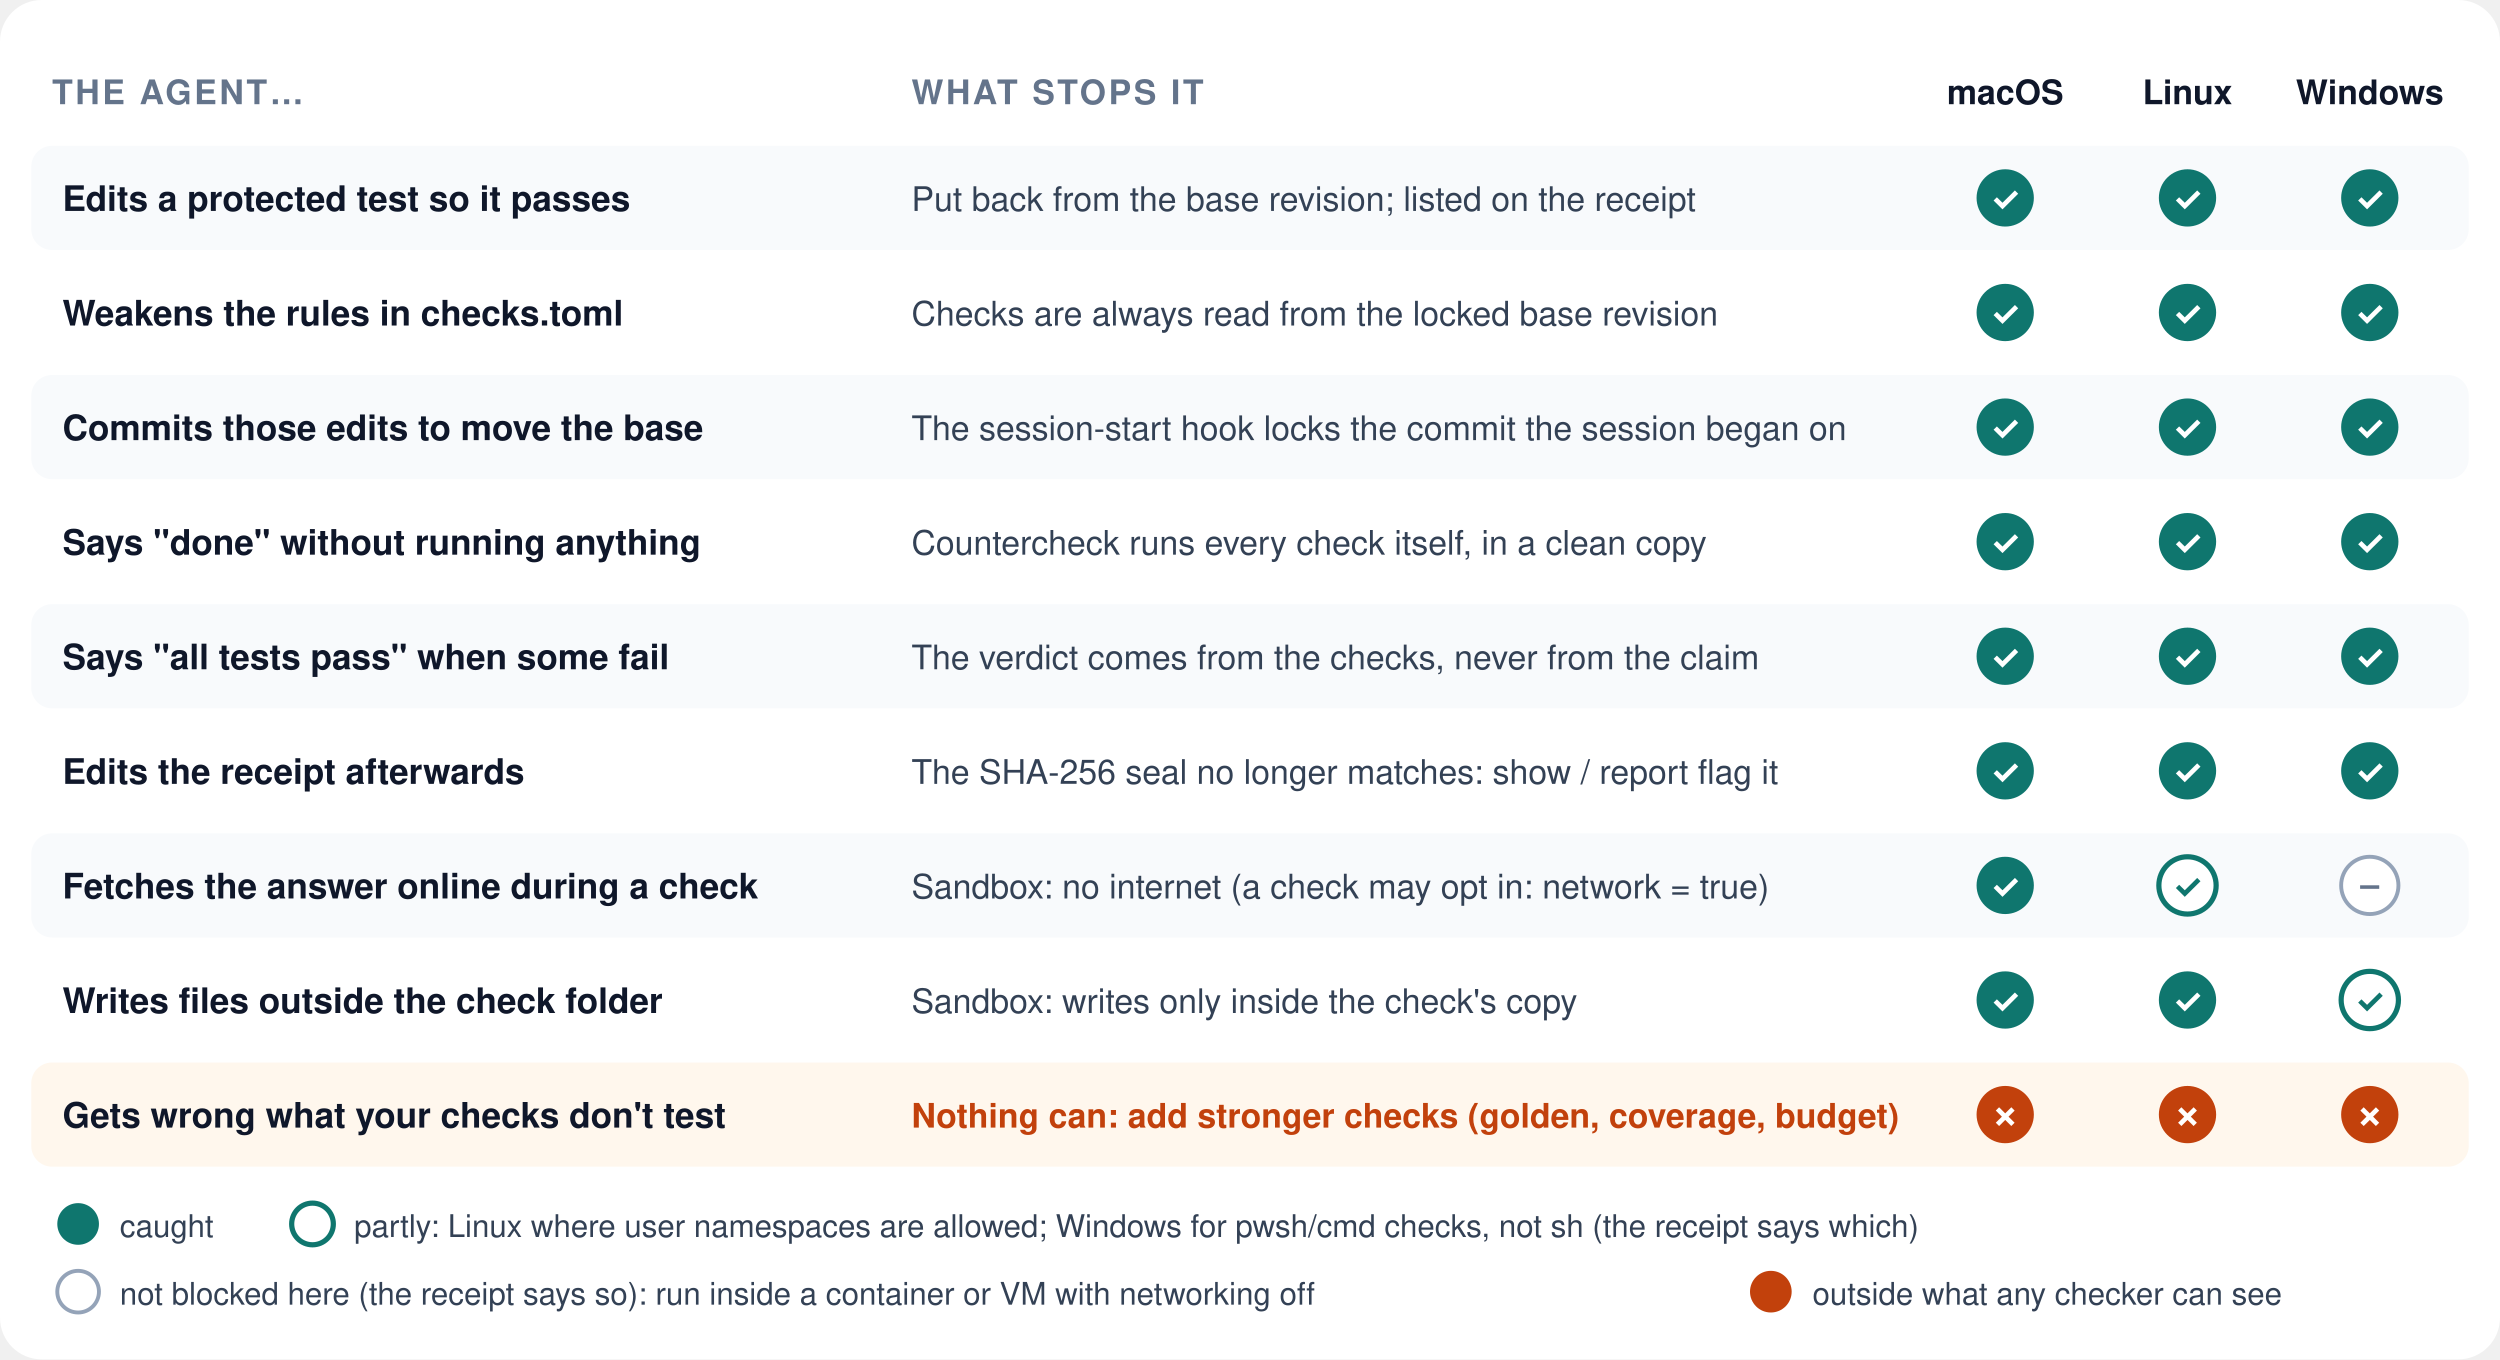
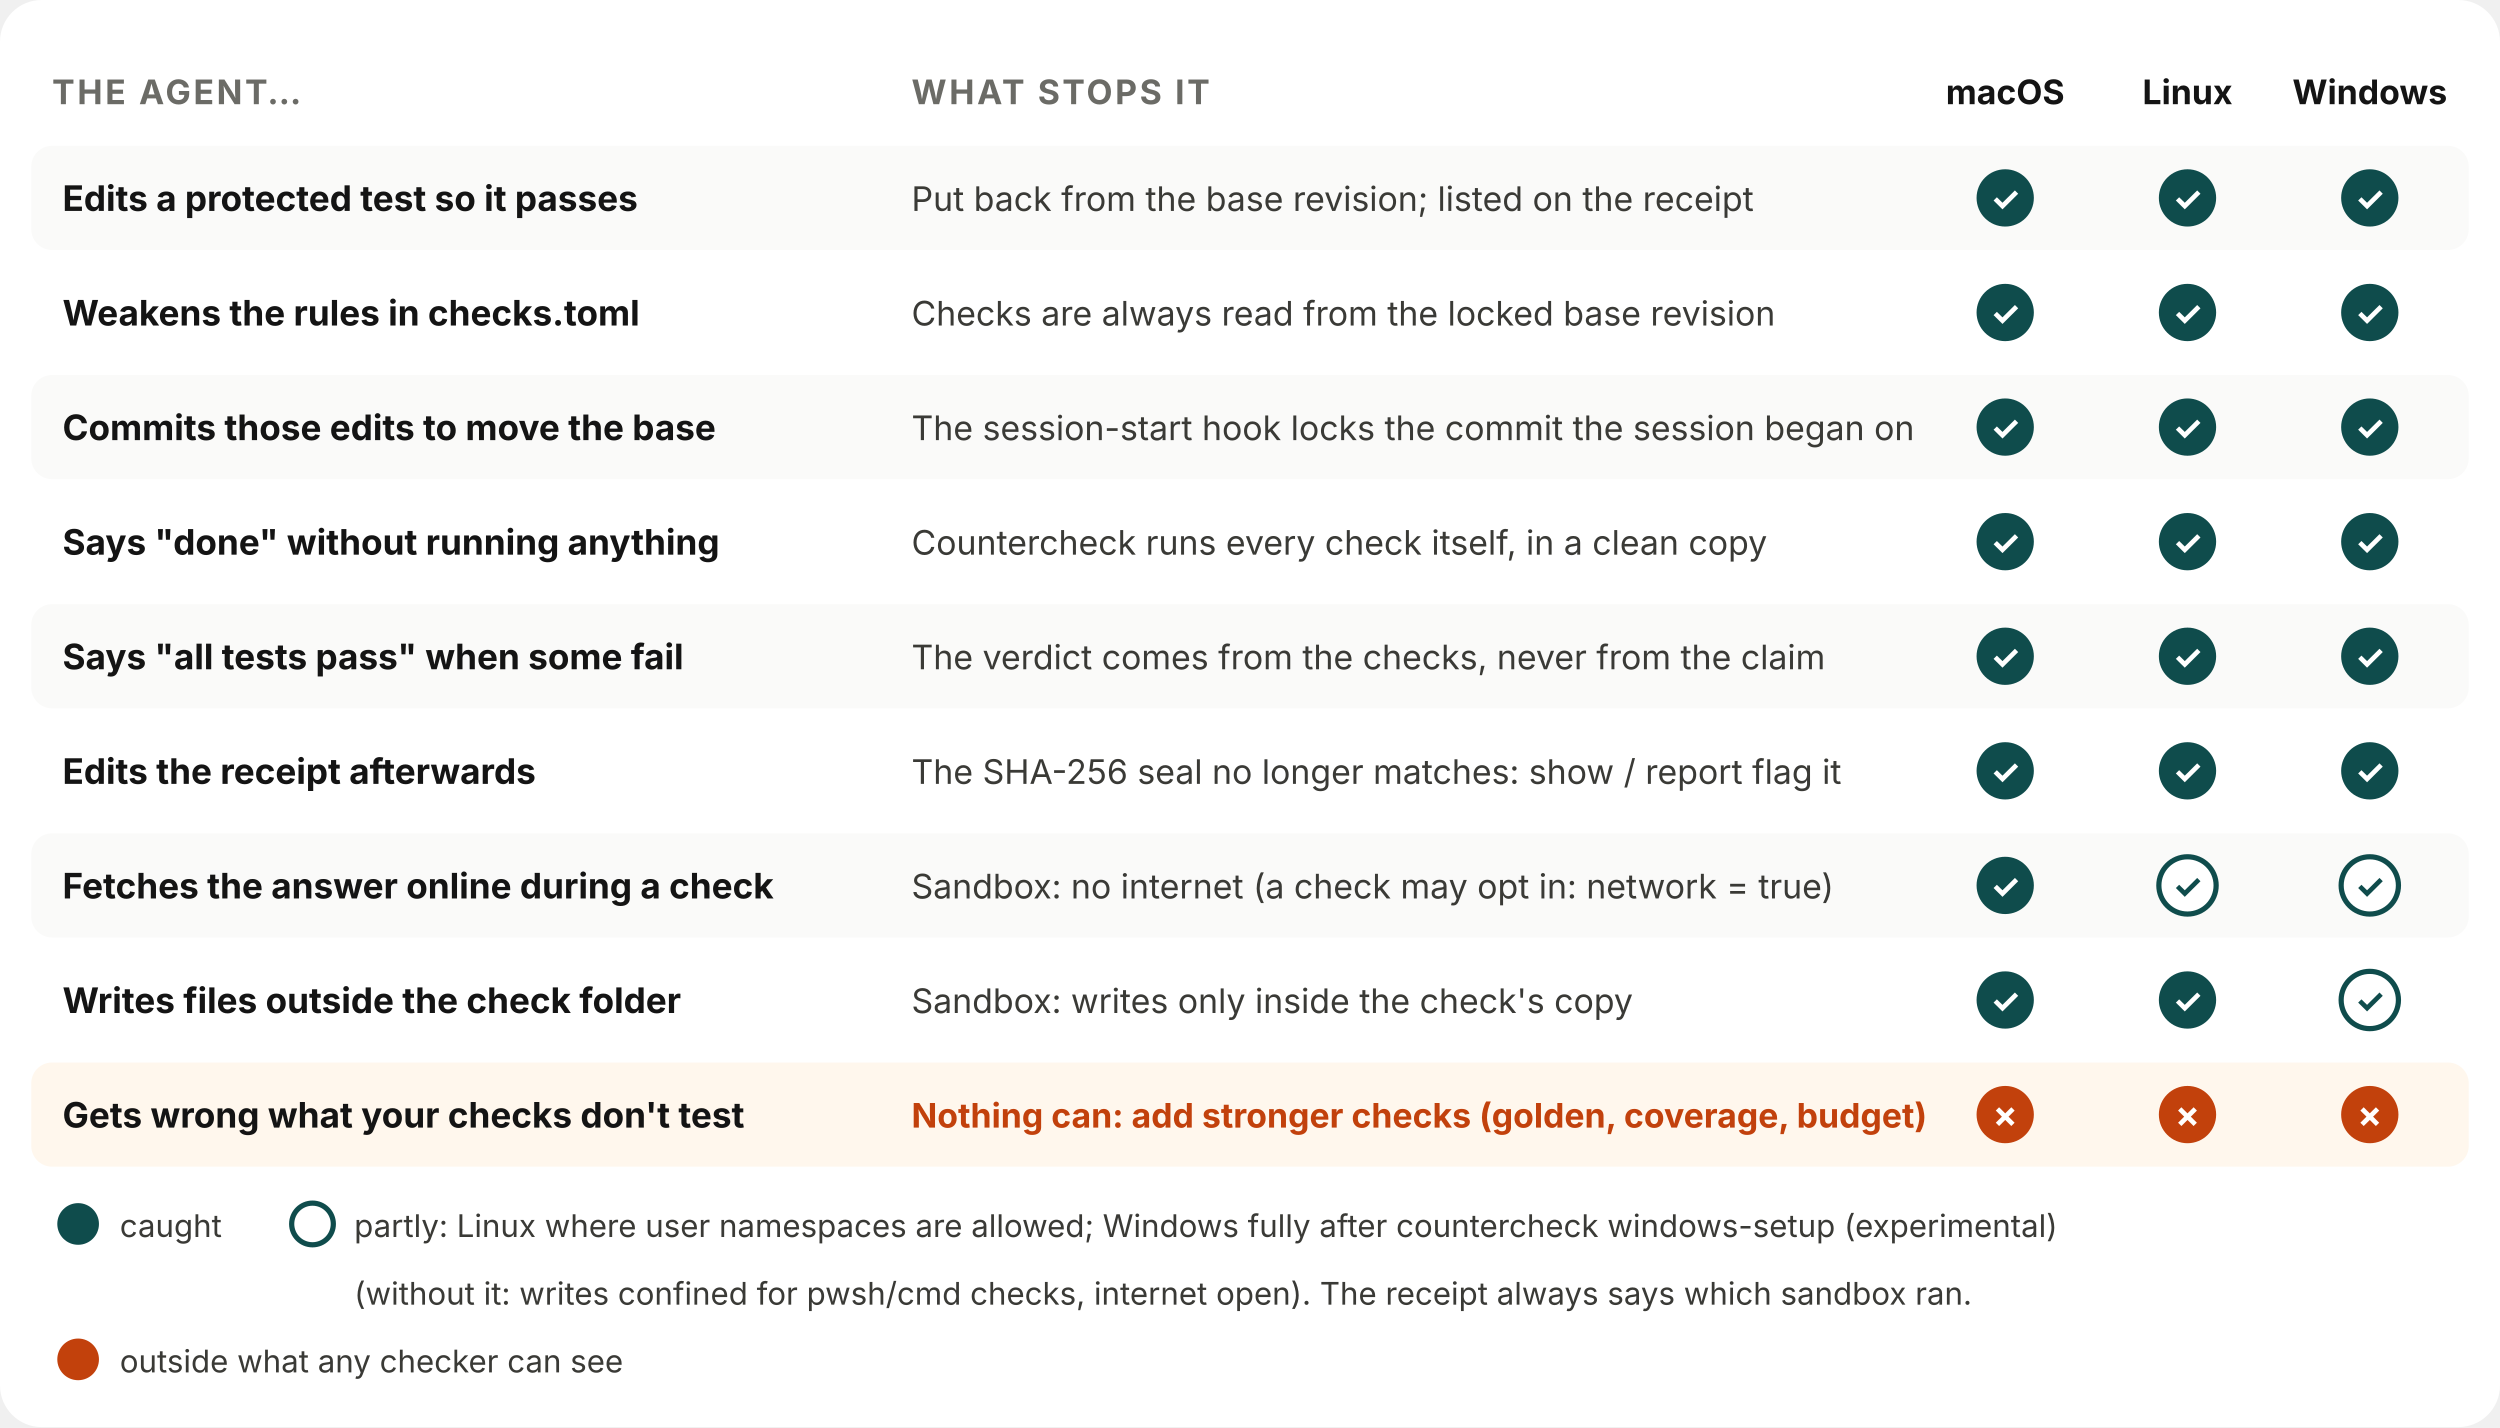
- <svg xmlns="http://www.w3.org/2000/svg" width="960" height="522" viewBox="0 0 960 522" font-family="-apple-system, BlinkMacSystemFont, 'Segoe UI', Helvetica, Arial, sans-serif">
+ <svg xmlns="http://www.w3.org/2000/svg" width="960" height="548" viewBox="0 0 960 548" font-family="Inter, -apple-system, BlinkMacSystemFont, 'Segoe UI', Helvetica, Arial, sans-serif">
  <defs>
    <marker id="arrow" viewBox="0 0 10 10" refX="9" refY="5" markerWidth="7" markerHeight="7" orient="auto-start-reverse">
-       <path d="M0,0 L10,5 L0,10 z" fill="#475569" />
+       <path d="M0,0 L10,5 L0,10 z" fill="#55554F" />
    </marker>
    <marker id="arrowCoral" viewBox="0 0 10 10" refX="9" refY="5" markerWidth="7" markerHeight="7" orient="auto-start-reverse">
      <path d="M0,0 L10,5 L0,10 z" fill="#C2410C" />
    </marker>
  </defs>
-   <rect width="960" height="522" rx="16" fill="#FFFFFF" />
-   <text letter-spacing="1" x="20" y="40" font-size="13" fill="#64748B" font-weight="700">THE AGENT…</text>
-   <text letter-spacing="1" x="350" y="40" font-size="13" fill="#64748B" font-weight="700">WHAT STOPS IT</text>
-   <text x="770" y="40" font-size="13" fill="#0F172A" font-weight="700" text-anchor="middle">macOS</text>
-   <text x="840" y="40" font-size="13" fill="#0F172A" font-weight="700" text-anchor="middle">Linux</text>
-   <text x="910" y="40" font-size="13" fill="#0F172A" font-weight="700" text-anchor="middle">Windows</text>
-   <rect x="12" y="56" width="936" height="40" rx="8" fill="#F8FAFC" />
-   <text x="24" y="81" font-size="13.5" fill="#0F172A" font-weight="700">Edits a protected test so it passes</text>
-   <text x="350" y="81" font-size="13" fill="#334155">Put back from the base revision; listed on the receipt</text>
-   <circle cx="770" cy="76" r="11" fill="#0F766E" />
+   <rect width="960" height="548" rx="16" fill="#FFFFFF" />
+   <text letter-spacing="1" x="20" y="40" font-size="13" fill="#6B6B66" font-weight="700">THE AGENT…</text>
+   <text letter-spacing="1" x="350" y="40" font-size="13" fill="#6B6B66" font-weight="700">WHAT STOPS IT</text>
+   <text x="770" y="40" font-size="13" fill="#141414" font-weight="700" text-anchor="middle">macOS</text>
+   <text x="840" y="40" font-size="13" fill="#141414" font-weight="700" text-anchor="middle">Linux</text>
+   <text x="910" y="40" font-size="13" fill="#141414" font-weight="700" text-anchor="middle">Windows</text>
+   <rect x="12" y="56" width="936" height="40" rx="8" fill="#FAFAF9" />
+   <text x="24" y="81" font-size="13.5" fill="#141414" font-weight="700">Edits a protected test so it passes</text>
+   <text x="350" y="81" font-size="13" fill="#3A3A36">Put back from the base revision; listed on the receipt</text>
+   <circle cx="770" cy="76" r="11" fill="#0F4C4C" />
  <text x="770" y="81" font-size="13" fill="#FFFFFF" font-weight="700" text-anchor="middle">✓</text>
-   <circle cx="840" cy="76" r="11" fill="#0F766E" />
+   <circle cx="840" cy="76" r="11" fill="#0F4C4C" />
  <text x="840" y="81" font-size="13" fill="#FFFFFF" font-weight="700" text-anchor="middle">✓</text>
-   <circle cx="910" cy="76" r="11" fill="#0F766E" />
+   <circle cx="910" cy="76" r="11" fill="#0F4C4C" />
  <text x="910" y="81" font-size="13" fill="#FFFFFF" font-weight="700" text-anchor="middle">✓</text>
  <rect x="12" y="100" width="936" height="40" rx="8" fill="#FFFFFF" />
-   <text x="24" y="125" font-size="13.5" fill="#0F172A" font-weight="700">Weakens the rules in checks.toml</text>
-   <text x="350" y="125" font-size="13" fill="#334155">Checks are always read from the locked base revision</text>
-   <circle cx="770" cy="120" r="11" fill="#0F766E" />
+   <text x="24" y="125" font-size="13.5" fill="#141414" font-weight="700">Weakens the rules in checks.toml</text>
+   <text x="350" y="125" font-size="13" fill="#3A3A36">Checks are always read from the locked base revision</text>
+   <circle cx="770" cy="120" r="11" fill="#0F4C4C" />
  <text x="770" y="125" font-size="13" fill="#FFFFFF" font-weight="700" text-anchor="middle">✓</text>
-   <circle cx="840" cy="120" r="11" fill="#0F766E" />
+   <circle cx="840" cy="120" r="11" fill="#0F4C4C" />
  <text x="840" y="125" font-size="13" fill="#FFFFFF" font-weight="700" text-anchor="middle">✓</text>
-   <circle cx="910" cy="120" r="11" fill="#0F766E" />
+   <circle cx="910" cy="120" r="11" fill="#0F4C4C" />
  <text x="910" y="125" font-size="13" fill="#FFFFFF" font-weight="700" text-anchor="middle">✓</text>
-   <rect x="12" y="144" width="936" height="40" rx="8" fill="#F8FAFC" />
-   <text x="24" y="169" font-size="13.5" fill="#0F172A" font-weight="700">Commits those edits to move the base</text>
-   <text x="350" y="169" font-size="13" fill="#334155">The session-start hook locks the commit the session began on</text>
-   <circle cx="770" cy="164" r="11" fill="#0F766E" />
+   <rect x="12" y="144" width="936" height="40" rx="8" fill="#FAFAF9" />
+   <text x="24" y="169" font-size="13.5" fill="#141414" font-weight="700">Commits those edits to move the base</text>
+   <text x="350" y="169" font-size="13" fill="#3A3A36">The session-start hook locks the commit the session began on</text>
+   <circle cx="770" cy="164" r="11" fill="#0F4C4C" />
  <text x="770" y="169" font-size="13" fill="#FFFFFF" font-weight="700" text-anchor="middle">✓</text>
-   <circle cx="840" cy="164" r="11" fill="#0F766E" />
+   <circle cx="840" cy="164" r="11" fill="#0F4C4C" />
  <text x="840" y="169" font-size="13" fill="#FFFFFF" font-weight="700" text-anchor="middle">✓</text>
-   <circle cx="910" cy="164" r="11" fill="#0F766E" />
+   <circle cx="910" cy="164" r="11" fill="#0F4C4C" />
  <text x="910" y="169" font-size="13" fill="#FFFFFF" font-weight="700" text-anchor="middle">✓</text>
  <rect x="12" y="188" width="936" height="40" rx="8" fill="#FFFFFF" />
-   <text x="24" y="213" font-size="13.5" fill="#0F172A" font-weight="700">Says "done" without running anything</text>
-   <text x="350" y="213" font-size="13" fill="#334155">Countercheck runs every check itself, in a clean copy</text>
-   <circle cx="770" cy="208" r="11" fill="#0F766E" />
+   <text x="24" y="213" font-size="13.5" fill="#141414" font-weight="700">Says "done" without running anything</text>
+   <text x="350" y="213" font-size="13" fill="#3A3A36">Countercheck runs every check itself, in a clean copy</text>
+   <circle cx="770" cy="208" r="11" fill="#0F4C4C" />
  <text x="770" y="213" font-size="13" fill="#FFFFFF" font-weight="700" text-anchor="middle">✓</text>
-   <circle cx="840" cy="208" r="11" fill="#0F766E" />
+   <circle cx="840" cy="208" r="11" fill="#0F4C4C" />
  <text x="840" y="213" font-size="13" fill="#FFFFFF" font-weight="700" text-anchor="middle">✓</text>
-   <circle cx="910" cy="208" r="11" fill="#0F766E" />
+   <circle cx="910" cy="208" r="11" fill="#0F4C4C" />
  <text x="910" y="213" font-size="13" fill="#FFFFFF" font-weight="700" text-anchor="middle">✓</text>
-   <rect x="12" y="232" width="936" height="40" rx="8" fill="#F8FAFC" />
-   <text x="24" y="257" font-size="13.5" fill="#0F172A" font-weight="700">Says "all tests pass" when some fail</text>
-   <text x="350" y="257" font-size="13" fill="#334155">The verdict comes from the checks, never from the claim</text>
-   <circle cx="770" cy="252" r="11" fill="#0F766E" />
+   <rect x="12" y="232" width="936" height="40" rx="8" fill="#FAFAF9" />
+   <text x="24" y="257" font-size="13.5" fill="#141414" font-weight="700">Says "all tests pass" when some fail</text>
+   <text x="350" y="257" font-size="13" fill="#3A3A36">The verdict comes from the checks, never from the claim</text>
+   <circle cx="770" cy="252" r="11" fill="#0F4C4C" />
  <text x="770" y="257" font-size="13" fill="#FFFFFF" font-weight="700" text-anchor="middle">✓</text>
-   <circle cx="840" cy="252" r="11" fill="#0F766E" />
+   <circle cx="840" cy="252" r="11" fill="#0F4C4C" />
  <text x="840" y="257" font-size="13" fill="#FFFFFF" font-weight="700" text-anchor="middle">✓</text>
-   <circle cx="910" cy="252" r="11" fill="#0F766E" />
+   <circle cx="910" cy="252" r="11" fill="#0F4C4C" />
  <text x="910" y="257" font-size="13" fill="#FFFFFF" font-weight="700" text-anchor="middle">✓</text>
  <rect x="12" y="276" width="936" height="40" rx="8" fill="#FFFFFF" />
-   <text x="24" y="301" font-size="13.5" fill="#0F172A" font-weight="700">Edits the receipt afterwards</text>
-   <text x="350" y="301" font-size="13" fill="#334155">The SHA-256 seal no longer matches: show / report flag it</text>
-   <circle cx="770" cy="296" r="11" fill="#0F766E" />
+   <text x="24" y="301" font-size="13.5" fill="#141414" font-weight="700">Edits the receipt afterwards</text>
+   <text x="350" y="301" font-size="13" fill="#3A3A36">The SHA-256 seal no longer matches: show / report flag it</text>
+   <circle cx="770" cy="296" r="11" fill="#0F4C4C" />
  <text x="770" y="301" font-size="13" fill="#FFFFFF" font-weight="700" text-anchor="middle">✓</text>
-   <circle cx="840" cy="296" r="11" fill="#0F766E" />
+   <circle cx="840" cy="296" r="11" fill="#0F4C4C" />
  <text x="840" y="301" font-size="13" fill="#FFFFFF" font-weight="700" text-anchor="middle">✓</text>
-   <circle cx="910" cy="296" r="11" fill="#0F766E" />
+   <circle cx="910" cy="296" r="11" fill="#0F4C4C" />
  <text x="910" y="301" font-size="13" fill="#FFFFFF" font-weight="700" text-anchor="middle">✓</text>
-   <rect x="12" y="320" width="936" height="40" rx="8" fill="#F8FAFC" />
-   <text x="24" y="345" font-size="13.5" fill="#0F172A" font-weight="700">Fetches the answer online during a check</text>
-   <text x="350" y="345" font-size="13" fill="#334155">Sandbox: no internet (a check may opt in: network = true)</text>
-   <circle cx="770" cy="340" r="11" fill="#0F766E" />
+   <rect x="12" y="320" width="936" height="40" rx="8" fill="#FAFAF9" />
+   <text x="24" y="345" font-size="13.5" fill="#141414" font-weight="700">Fetches the answer online during a check</text>
+   <text x="350" y="345" font-size="13" fill="#3A3A36">Sandbox: no internet (a check may opt in: network = true)</text>
+   <circle cx="770" cy="340" r="11" fill="#0F4C4C" />
  <text x="770" y="345" font-size="13" fill="#FFFFFF" font-weight="700" text-anchor="middle">✓</text>
-   <circle cx="840" cy="340" r="11" fill="#FFFFFF" stroke="#0F766E" stroke-width="2" />
-   <text x="840" y="345" font-size="13" fill="#0F766E" font-weight="700" text-anchor="middle">✓</text>
-   <circle cx="910" cy="340" r="11" fill="#FFFFFF" stroke="#94A3B8" stroke-width="1.5" />
-   <text x="910" y="344" font-size="13" fill="#64748B" font-weight="700" text-anchor="middle">–</text>
+   <circle cx="840" cy="340" r="11" fill="#FFFFFF" stroke="#0F4C4C" stroke-width="2" />
+   <text x="840" y="345" font-size="13" fill="#0F4C4C" font-weight="700" text-anchor="middle">✓</text>
+   <circle cx="910" cy="340" r="11" fill="#FFFFFF" stroke="#0F4C4C" stroke-width="2" />
+   <text x="910" y="345" font-size="13" fill="#0F4C4C" font-weight="700" text-anchor="middle">✓</text>
  <rect x="12" y="364" width="936" height="40" rx="8" fill="#FFFFFF" />
-   <text x="24" y="389" font-size="13.5" fill="#0F172A" font-weight="700">Writes files outside the check folder</text>
-   <text x="350" y="389" font-size="13" fill="#334155">Sandbox: writes only inside the check's copy</text>
-   <circle cx="770" cy="384" r="11" fill="#0F766E" />
+   <text x="24" y="389" font-size="13.5" fill="#141414" font-weight="700">Writes files outside the check folder</text>
+   <text x="350" y="389" font-size="13" fill="#3A3A36">Sandbox: writes only inside the check's copy</text>
+   <circle cx="770" cy="384" r="11" fill="#0F4C4C" />
  <text x="770" y="389" font-size="13" fill="#FFFFFF" font-weight="700" text-anchor="middle">✓</text>
-   <circle cx="840" cy="384" r="11" fill="#0F766E" />
+   <circle cx="840" cy="384" r="11" fill="#0F4C4C" />
  <text x="840" y="389" font-size="13" fill="#FFFFFF" font-weight="700" text-anchor="middle">✓</text>
-   <circle cx="910" cy="384" r="11" fill="#FFFFFF" stroke="#0F766E" stroke-width="2" />
-   <text x="910" y="389" font-size="13" fill="#0F766E" font-weight="700" text-anchor="middle">✓</text>
+   <circle cx="910" cy="384" r="11" fill="#FFFFFF" stroke="#0F4C4C" stroke-width="2" />
+   <text x="910" y="389" font-size="13" fill="#0F4C4C" font-weight="700" text-anchor="middle">✓</text>
  <rect x="12" y="408" width="936" height="40" rx="8" fill="#FFF7ED" />
-   <text x="24" y="433" font-size="13.5" fill="#0F172A" font-weight="700">Gets wrong what your checks don't test</text>
+   <text x="24" y="433" font-size="13.5" fill="#141414" font-weight="700">Gets wrong what your checks don't test</text>
  <text x="350" y="433" font-size="13" fill="#C2410C" font-weight="700">Nothing can: add stronger checks (golden, coverage, budget)</text>
  <circle cx="770" cy="428" r="11" fill="#C2410C" />
  <text x="770" y="433" font-size="13" fill="#FFFFFF" font-weight="700" text-anchor="middle">✗</text>
  <circle cx="840" cy="428" r="11" fill="#C2410C" />
  <text x="840" y="433" font-size="13" fill="#FFFFFF" font-weight="700" text-anchor="middle">✗</text>
  <circle cx="910" cy="428" r="11" fill="#C2410C" />
  <text x="910" y="433" font-size="13" fill="#FFFFFF" font-weight="700" text-anchor="middle">✗</text>
-   <circle cx="30" cy="470" r="8" fill="#0F766E" />
-   <text x="46" y="475" font-size="12" fill="#334155">caught</text>
-   <circle cx="120" cy="470" r="8" fill="#FFFFFF" stroke="#0F766E" stroke-width="2" />
-   <text x="136" y="475" font-size="12" fill="#334155">partly: Linux where user namespaces are allowed; Windows for pwsh/cmd checks, not sh (the receipt says which)</text>
-   <circle cx="30" cy="496" r="8" fill="#FFFFFF" stroke="#94A3B8" stroke-width="1.5" />
-   <text x="46" y="501" font-size="12" fill="#334155">not blocked here (the receipt says so): run inside a container or VM with networking off</text>
-   <circle cx="680" cy="496" r="8" fill="#C2410C" />
-   <text x="696" y="501" font-size="12" fill="#334155">outside what any checker can see</text>
+   <circle cx="30" cy="470" r="8" fill="#0F4C4C" />
+   <text x="46" y="475" font-size="12" fill="#3A3A36">caught</text>
+   <circle cx="120" cy="470" r="8" fill="#FFFFFF" stroke="#0F4C4C" stroke-width="2" />
+   <text x="136" y="475" font-size="12" fill="#3A3A36">partly: Linux where user namespaces are allowed; Windows fully after countercheck windows-setup (experimental)</text>
+   <text x="136" y="501" font-size="12" fill="#3A3A36">(without it: writes confined for pwsh/cmd checks, internet open). The receipt always says which sandbox ran.</text>
+   <circle cx="30" cy="522" r="8" fill="#C2410C" />
+   <text x="46" y="527" font-size="12" fill="#3A3A36">outside what any checker can see</text>
</svg>
